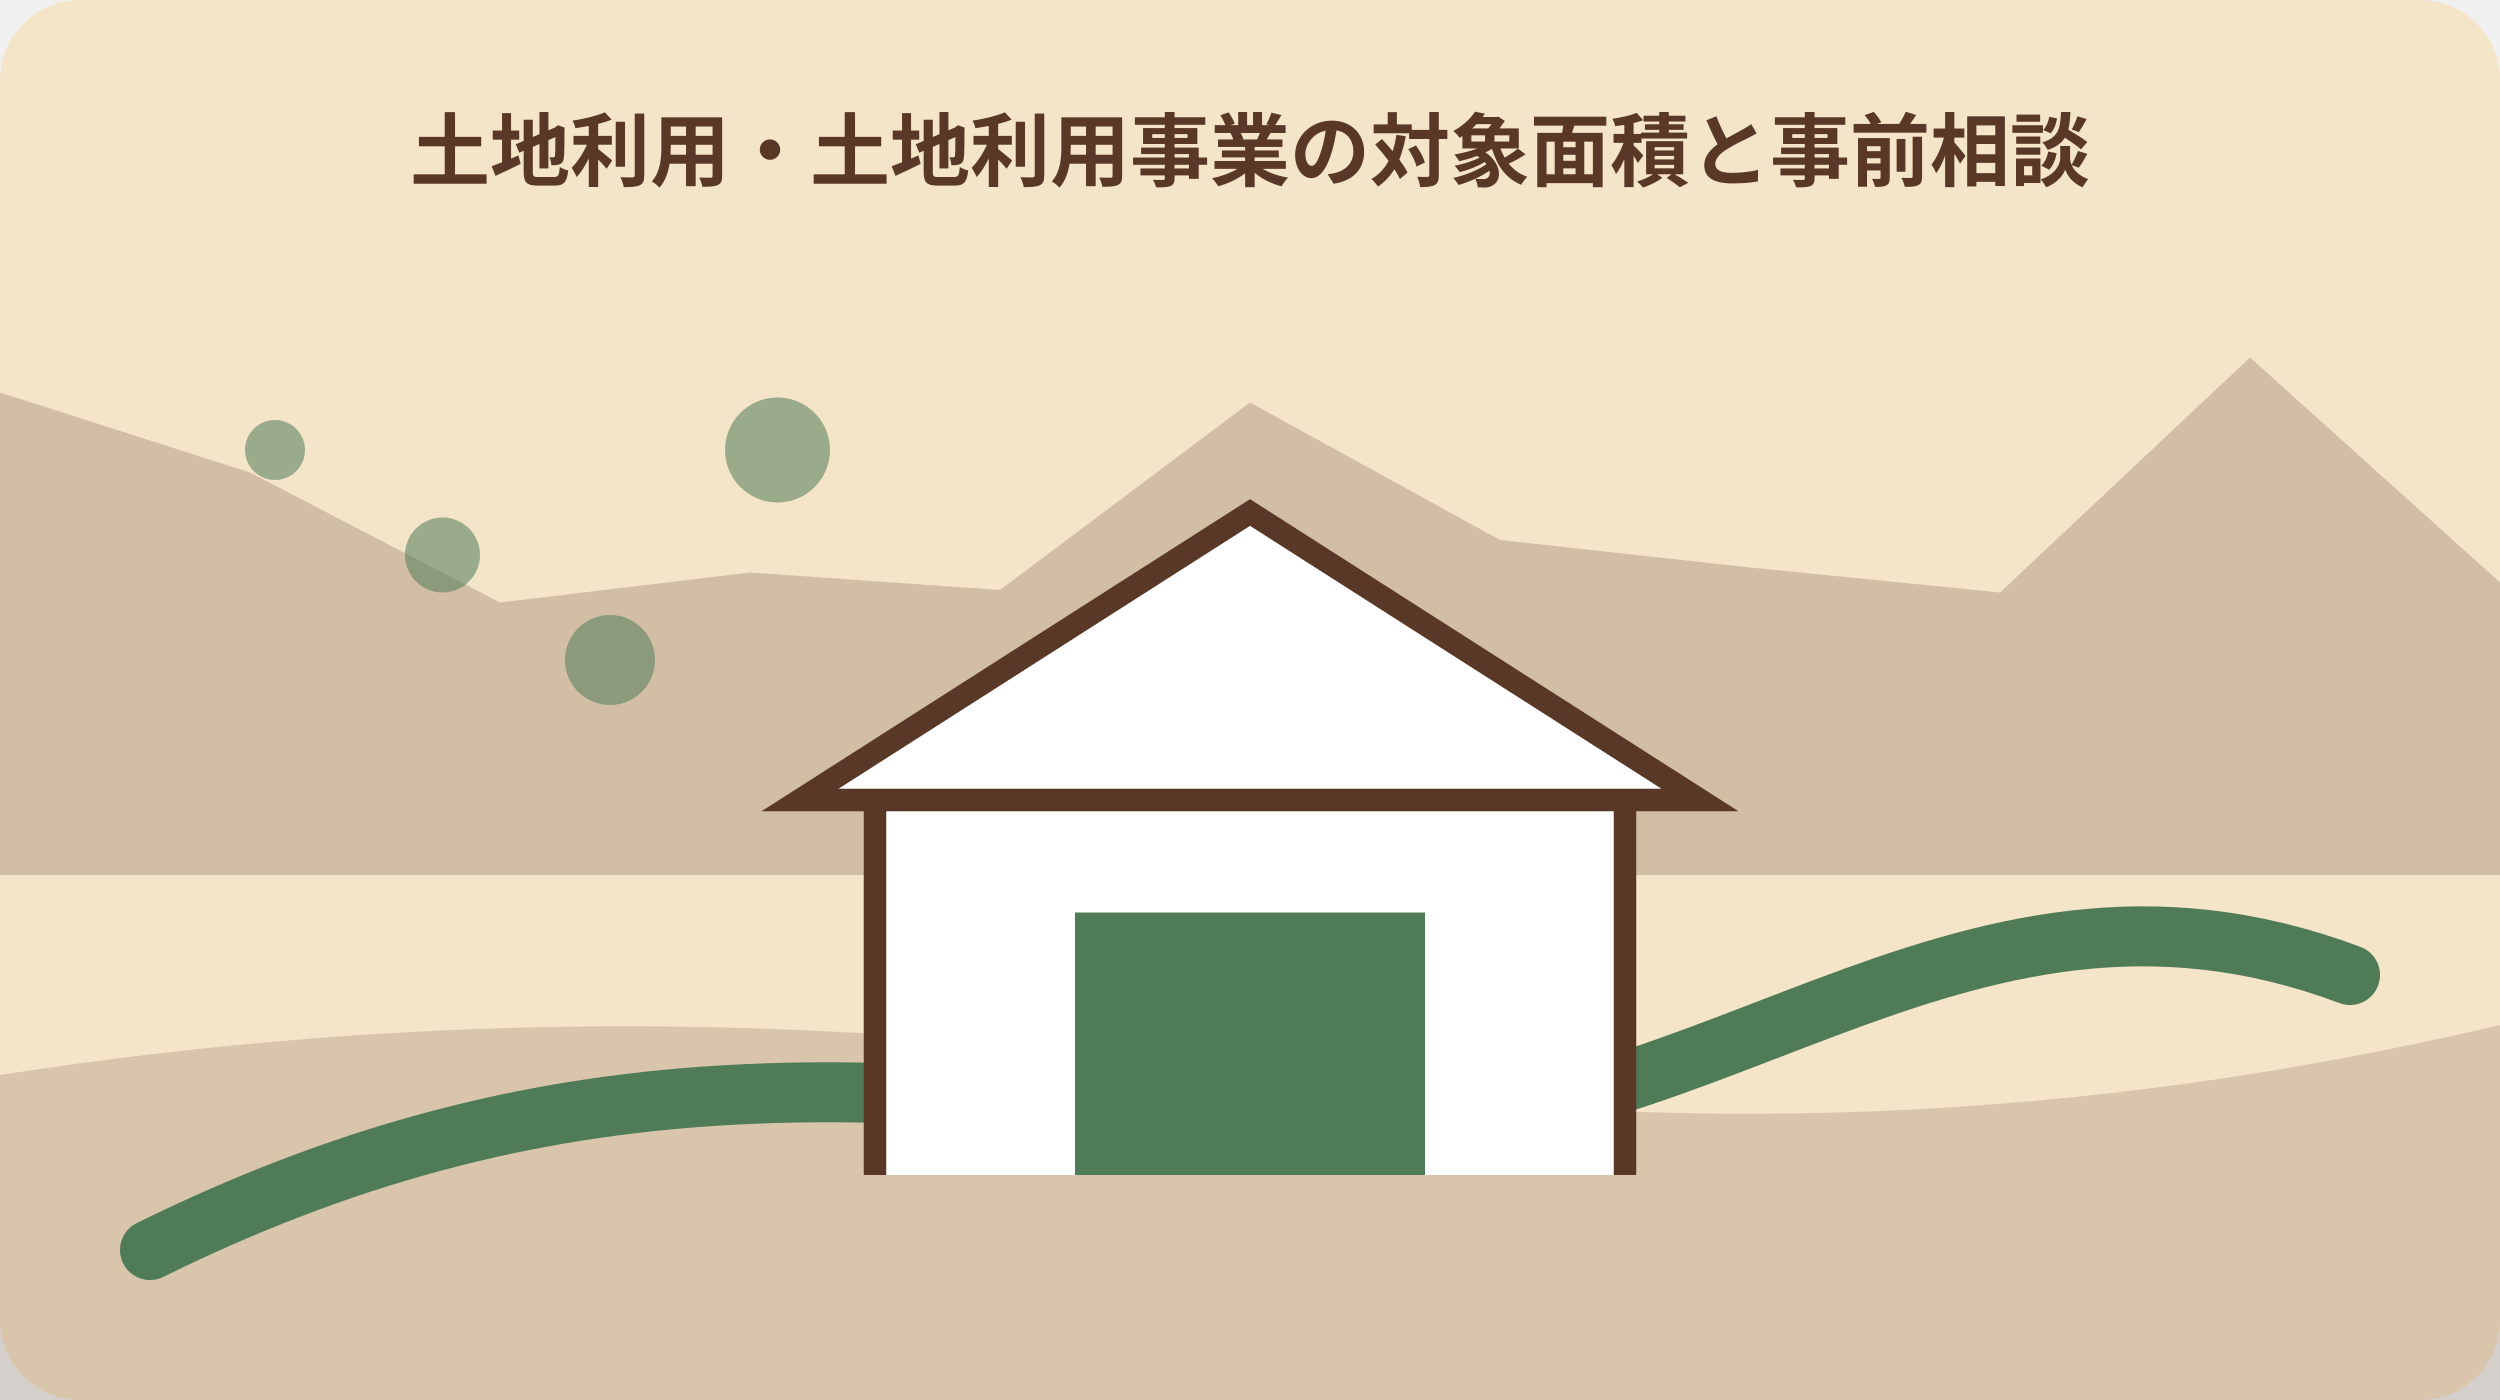
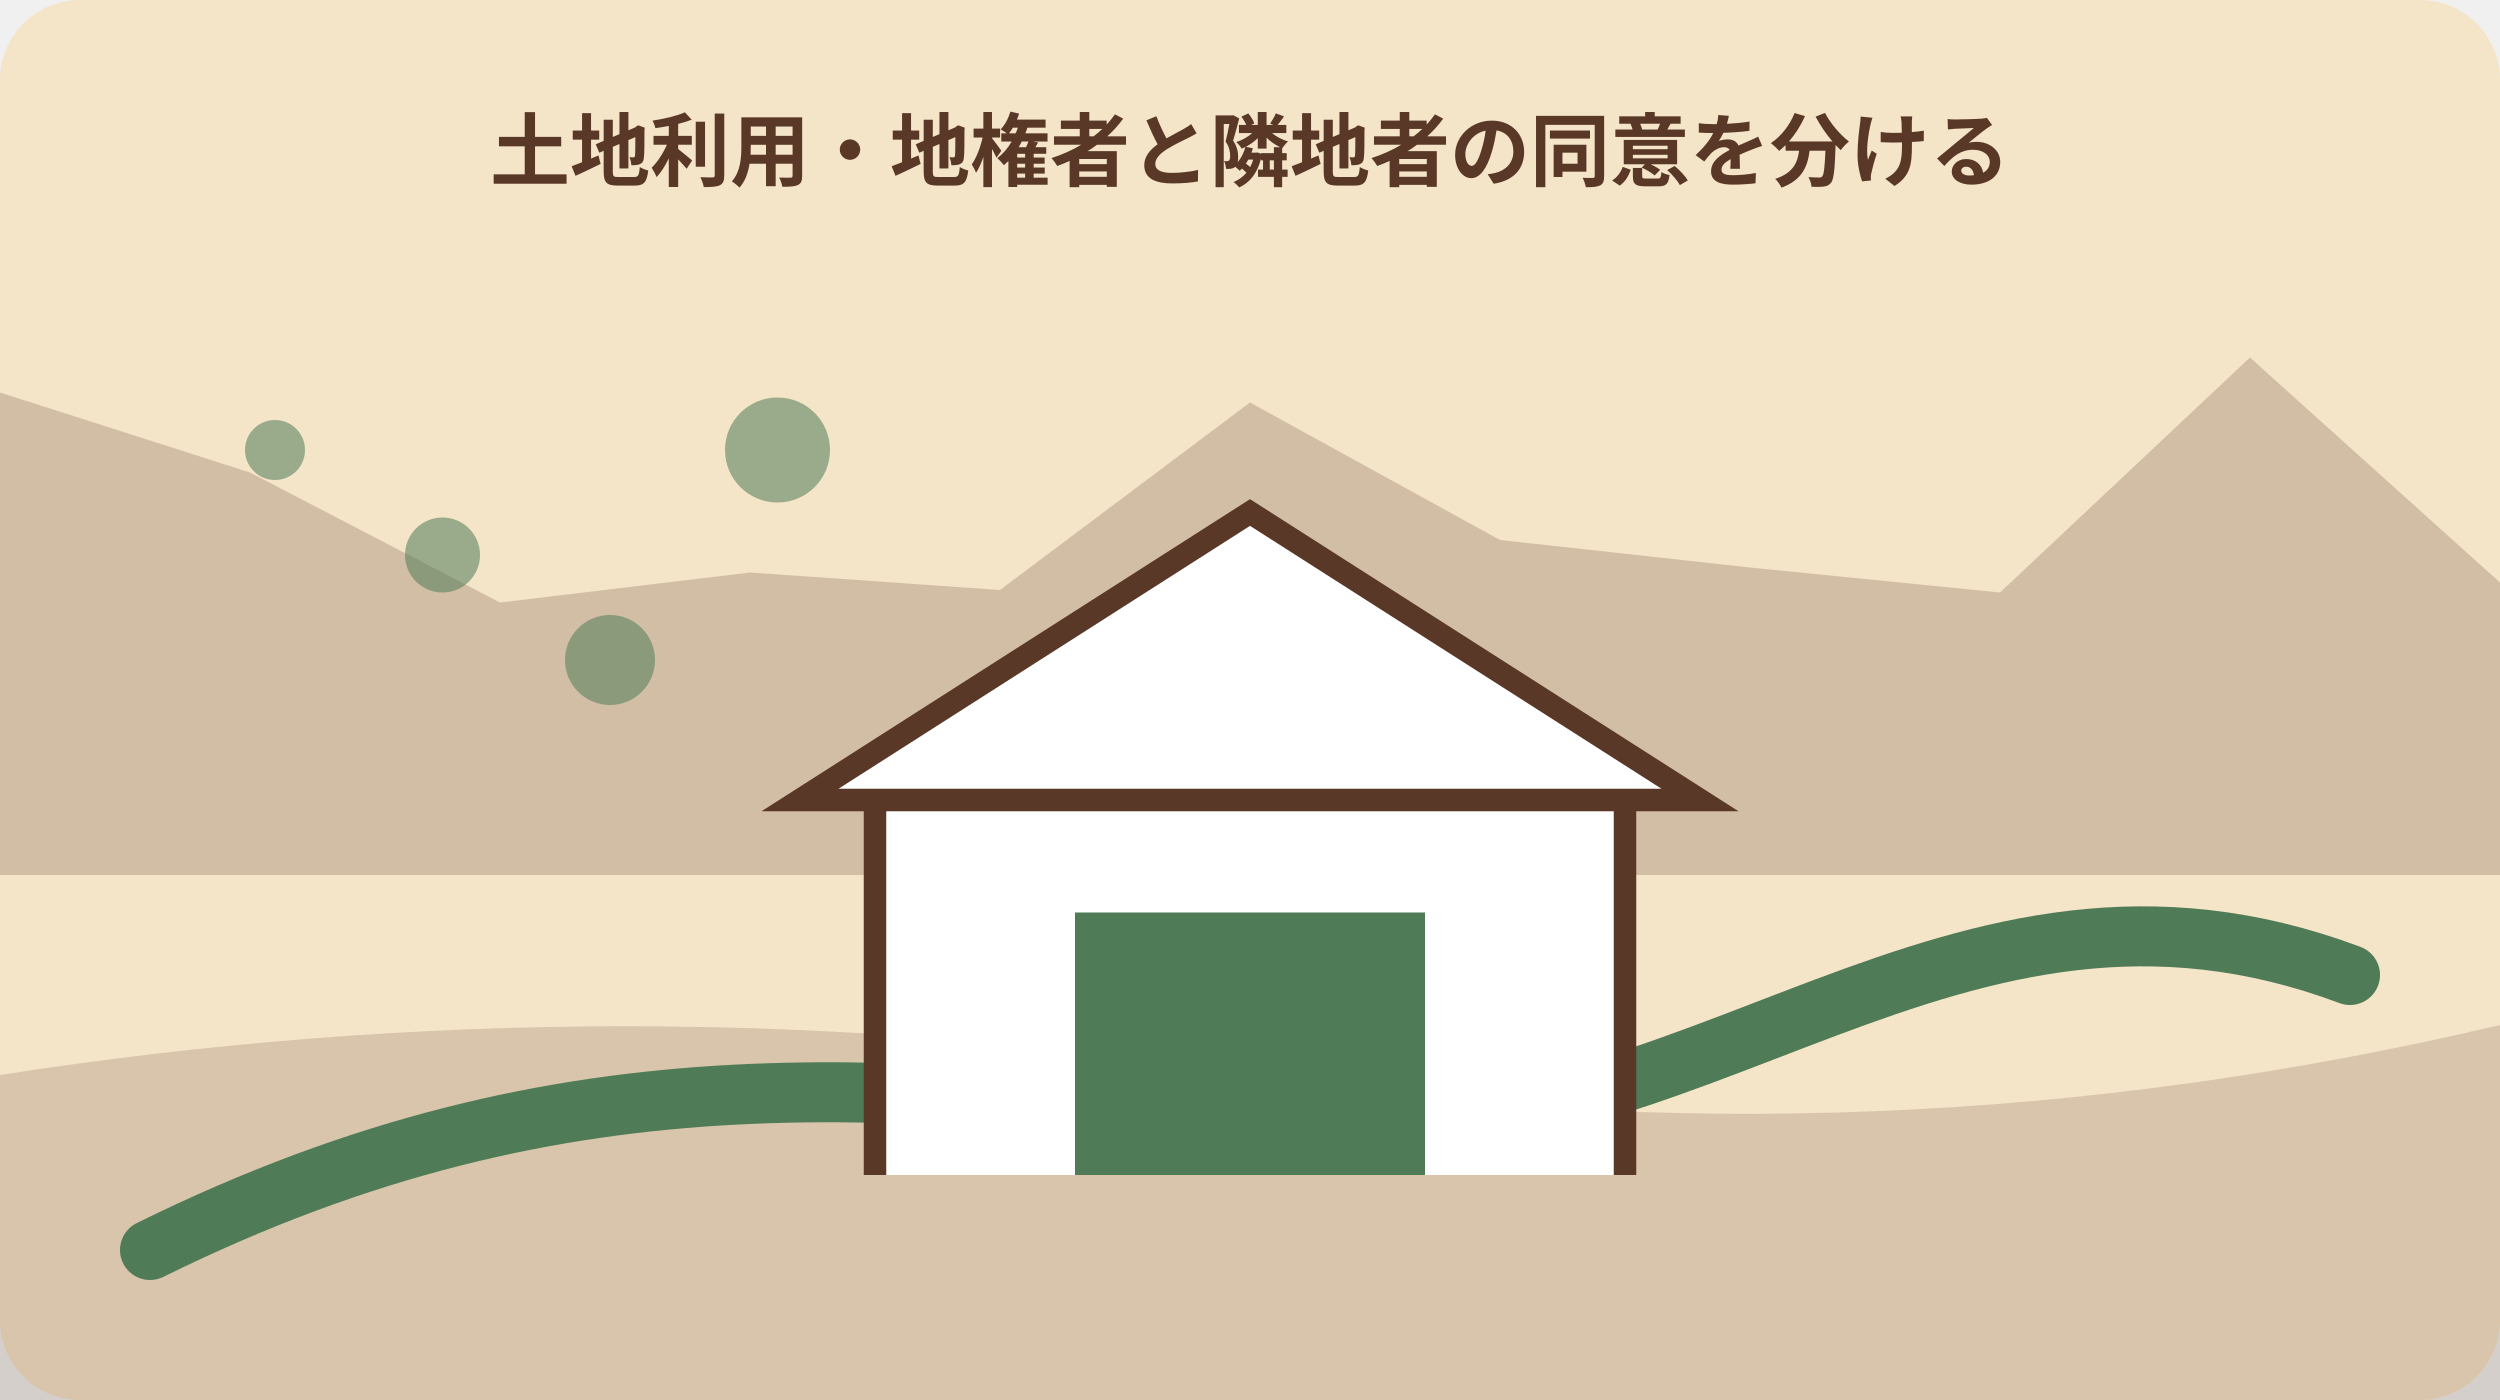
<svg xmlns="http://www.w3.org/2000/svg" width="1000" height="560" viewBox="0 0 1000 560" role="img" aria-labelledby="title desc" data-illustration="mori-editorial" data-topic-id="242" data-scene-index="3">
  <rect width="1000" height="560" rx="32" fill="#f4e4c8" />
  <polygon points="0,157 100,189 200,241 300,229 400,236 500,161 600,216 700,227 800,237 900,143 1000,233 1000,350 0,350" fill="#5a3827" opacity=".22" />
  <path d="M0 430 Q250 391 500 430 T1000 410 V560 H0Z" fill="#5a3827" opacity=".18" />
  <path d="M60 500 C230 416 360 435 520 450 S780 330 940 390" fill="none" stroke="#4f7b57" stroke-width="24" stroke-linecap="round" />
  <circle cx="110" cy="180" r="12" fill="#4f7b57" opacity=".55" />
  <circle cx="177" cy="222" r="15" fill="#4f7b57" opacity=".55" />
  <circle cx="244" cy="264" r="18" fill="#4f7b57" opacity=".55" />
  <circle cx="311" cy="180" r="21" fill="#4f7b57" opacity=".55" />
  <g data-scene="culture">
    <path d="M350 470V320h300v150M320 320h360L500 205Z" fill="#fff" stroke="#5a3827" stroke-width="9" />
    <path d="M430 470V365h140v105" fill="#4f7b57" />
  </g>
-   <text x="500" y="72" text-anchor="middle" font-family="sans-serif" font-size="32" font-weight="700" fill="#5a3827">土地利用・土地利用事業の対象面積と事前相談</text>
+   <text x="500" y="72" text-anchor="middle" font-family="sans-serif" font-size="32" font-weight="700" fill="#5a3827">土地利用・地権者と隣地者の同意を分ける</text>
</svg>
